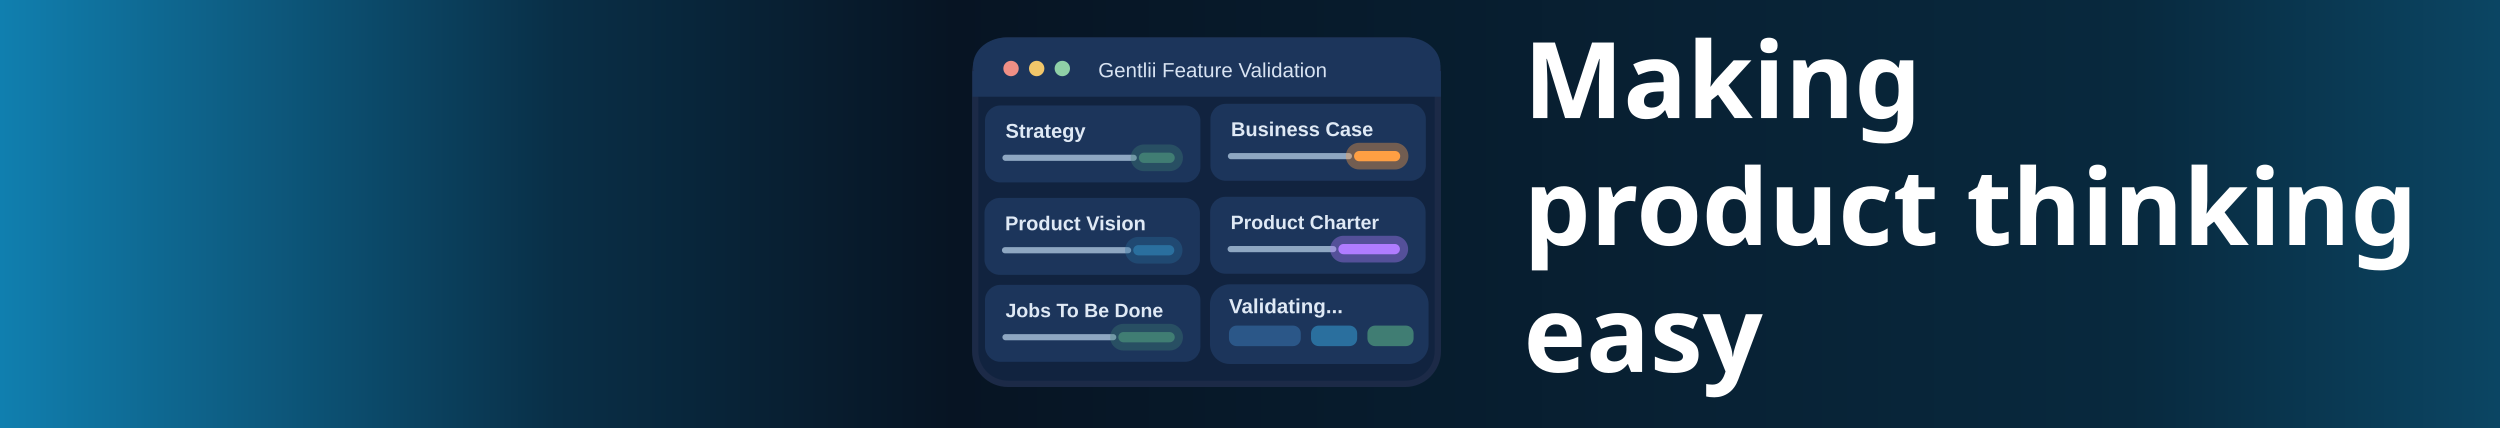
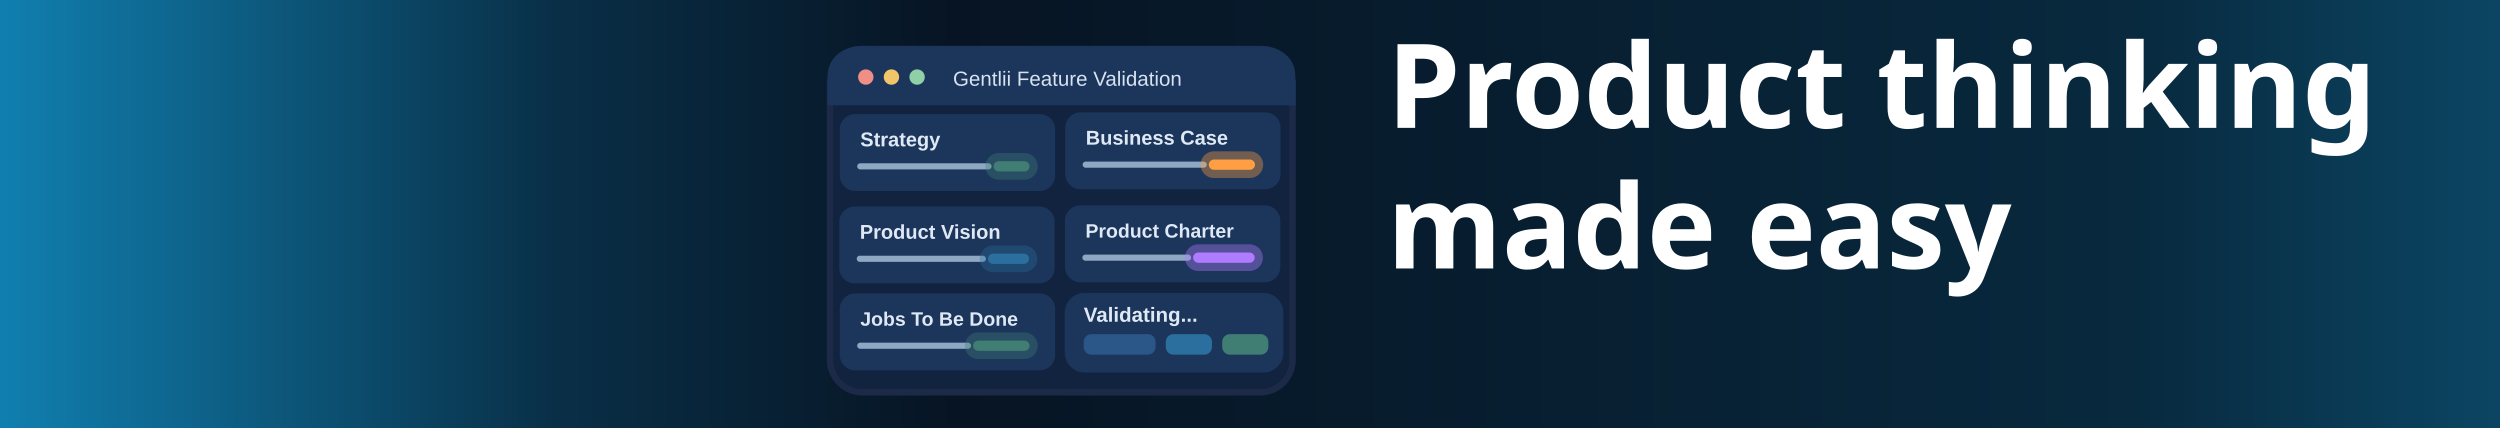
<svg xmlns="http://www.w3.org/2000/svg" xmlns:xlink="http://www.w3.org/1999/xlink" width="4097" height="700" viewBox="0 0 1083.996 185.208" version="1.1" id="svg1">
  <defs id="defs1">
    <rect x="1354" y="-88" width="1050" height="898" id="rect17" />
    <linearGradient id="linearGradient3">
      <stop style="stop-color:#1186b8;stop-opacity:1;" offset="0" id="stop4" />
      <stop style="stop-color:#092f47;stop-opacity:1;" offset="0.228" id="stop17" />
      <stop style="stop-color:#071423;stop-opacity:1;" offset="0.378" id="stop3" />
      <stop style="stop-color:#08293e;stop-opacity:1;" offset="0.823" id="stop7" />
      <stop style="stop-color:#0c4d6d;stop-opacity:1;" offset="1" id="stop6" />
    </linearGradient>
    <rect x="1444.255" y="463.572" width="0.507" height="180.912" id="rect3" />
    <rect x="1722.347" y="468.393" width="4.821" height="79.165" id="rect2" />
    <linearGradient xlink:href="#linearGradient3" id="linearGradient4" x1="-17.796" y1="88.245" x2="1148.998" y2="88.245" gradientUnits="userSpaceOnUse" gradientTransform="matrix(0.9832197,0,0,1,-2.944458,-1.058333)" />
  </defs>
  <g id="layer1">
    <rect style="fill:url(#linearGradient4);stroke:none;stroke-width:14.208;stroke-linejoin:round;stroke-dasharray:none;stroke-opacity:1;paint-order:fill markers stroke" id="rect5" width="1147.215" height="212.821" x="-20.442" y="-19.224" rx="30.825" />
-     <text xml:space="preserve" style="font-size:45.861px;line-height:0.6;font-family:Cantarell;-inkscape-font-specification:Cantarell;writing-mode:lr-tb;direction:ltr;fill:#000000;stroke:none;stroke-width:14.44;stroke-linejoin:round;stroke-dasharray:none;paint-order:fill markers stroke" x="660.639" y="51.206" id="text3">
-       <tspan id="tspan3" style="font-style:normal;font-variant:normal;font-weight:800;font-stretch:normal;font-size:45.861px;line-height:0.6;font-family:Cantarell;-inkscape-font-specification:'Cantarell Ultra-Bold';fill:#ffffff;stroke-width:14.44" x="660.639" y="51.206">Making </tspan>
-       <tspan style="font-style:normal;font-variant:normal;font-weight:800;font-stretch:normal;font-size:45.861px;line-height:0.6;font-family:Cantarell;-inkscape-font-specification:'Cantarell Ultra-Bold';fill:#ffffff;stroke-width:14.44" x="660.639" y="78.722" id="tspan15" />
-       <tspan style="font-style:normal;font-variant:normal;font-weight:800;font-stretch:normal;font-size:45.861px;line-height:0.6;font-family:Cantarell;-inkscape-font-specification:'Cantarell Ultra-Bold';fill:#ffffff;stroke-width:14.44" x="660.639" y="106.239" id="tspan10">product thinking</tspan>
-       <tspan style="font-style:normal;font-variant:normal;font-weight:800;font-stretch:normal;font-size:45.861px;line-height:0.6;font-family:Cantarell;-inkscape-font-specification:'Cantarell Ultra-Bold';fill:#ffffff;stroke-width:14.44" x="660.639" y="133.755" id="tspan16" />
-       <tspan style="font-style:normal;font-variant:normal;font-weight:800;font-stretch:normal;font-size:45.861px;line-height:0.6;font-family:Cantarell;-inkscape-font-specification:'Cantarell Ultra-Bold';fill:#ffffff;stroke-width:14.44" x="660.639" y="161.272" id="tspan14">easy</tspan>
+     <text xml:space="preserve" style="font-size:50.8px;line-height:0.6;font-family:Cantarell;-inkscape-font-specification:Cantarell;writing-mode:lr-tb;direction:ltr;fill:#000000;stroke:none;stroke-width:14.44;stroke-linejoin:round;stroke-dasharray:none;paint-order:fill markers stroke" x="601.372" y="55.439" id="text3">
+       <tspan style="font-style:normal;font-variant:normal;font-weight:800;font-stretch:normal;font-size:50.8px;line-height:0.6;font-family:Cantarell;-inkscape-font-specification:'Cantarell Ultra-Bold';fill:#ffffff;stroke-width:14.44" x="601.372" y="55.439" id="tspan10">Product thinking</tspan>
+       <tspan style="font-style:normal;font-variant:normal;font-weight:800;font-stretch:normal;font-size:50.8px;line-height:0.6;font-family:Cantarell;-inkscape-font-specification:'Cantarell Ultra-Bold';fill:#ffffff;stroke-width:14.44" x="601.372" y="85.919" id="tspan1" />
+       <tspan style="font-style:normal;font-variant:normal;font-weight:800;font-stretch:normal;font-size:50.8px;line-height:0.6;font-family:Cantarell;-inkscape-font-specification:'Cantarell Ultra-Bold';fill:#ffffff;stroke-width:14.44" x="601.372" y="116.399" id="tspan14">made easy</tspan>
    </text>
-     <rect x="422.855" y="17.514" width="200.588" height="148.915" rx="14.159" style="display:inline;fill:#11233f;stroke:#1c2a47;stroke-width:2.748" id="rect30" />
-     <rect x="421.918" y="16.297" width="202.641" height="24.462" rx="14.304" style="display:inline;fill:#1c355b;stroke:none;stroke-width:2.303" id="rect31" />
-     <rect x="421.707" y="30.817" width="203.063" height="11.119" style="display:inline;fill:#1c355b;stroke:none;stroke-width:2.305" id="rect32" />
-     <circle cx="438.382" cy="29.705" r="3.336" style="display:inline;fill:#f08f85;stroke:none;stroke-width:2.224" id="circle32" />
-     <circle cx="449.501" cy="29.705" r="3.336" style="display:inline;fill:#f1c66a;stroke:none;stroke-width:2.224" id="circle33" />
-     <circle cx="460.62" cy="29.705" r="3.336" style="display:inline;fill:#8fd0a7;stroke:none;stroke-width:2.224" id="circle34" />
-     <text x="476.187" y="33.485" style="font-size:8.895px;font-family:Arial;display:inline;fill:#d8e3f2;stroke-width:2.224" id="text34">Gentlii Feature Validation</text>
-     <rect x="524.642" y="123.276" width="94.786" height="34.553" rx="8.617" style="display:inline;fill:#1c355b;stroke:none;stroke-width:1.929" id="rect35" />
-     <text x="532.873" y="135.814" style="font-weight:700;font-size:8.895px;font-family:Arial;display:inline;fill:#dfe9f5;stroke-width:2.224" id="text1">Validating...</text>
-     <rect x="532.873" y="141.179" width="31.133" height="8.895" rx="3.336" style="display:inline;fill:#2b5788;stroke:none;stroke-width:2.224" id="rect41">
+     <rect x="359.884" y="21.218" width="200.588" height="148.915" rx="14.159" style="display:inline;fill:#11233f;stroke:#1c2a47;stroke-width:2.748" id="rect30" />
+     <rect x="358.947" y="20.001" width="202.641" height="24.462" rx="14.304" style="display:inline;fill:#1c355b;stroke:none;stroke-width:2.303" id="rect31" />
+     <rect x="358.736" y="34.521" width="203.063" height="11.119" style="display:inline;fill:#1c355b;stroke:none;stroke-width:2.305" id="rect32" />
+     <circle cx="375.411" cy="33.409" r="3.336" style="display:inline;fill:#f08f85;stroke:none;stroke-width:2.224" id="circle32" />
+     <circle cx="386.53" cy="33.409" r="3.336" style="display:inline;fill:#f1c66a;stroke:none;stroke-width:2.224" id="circle33" />
+     <circle cx="397.649" cy="33.409" r="3.336" style="display:inline;fill:#8fd0a7;stroke:none;stroke-width:2.224" id="circle34" />
+     <text x="413.216" y="37.189" style="font-size:8.895px;font-family:Arial;display:inline;fill:#d8e3f2;stroke-width:2.224" id="text34">Gentlii Feature Validation</text>
+     <rect x="461.671" y="126.981" width="94.786" height="34.553" rx="8.617" style="display:inline;fill:#1c355b;stroke:none;stroke-width:1.929" id="rect35" />
+     <text x="469.903" y="139.518" style="font-weight:700;font-size:8.895px;font-family:Arial;display:inline;fill:#dfe9f5;stroke-width:2.224" id="text1">Validating...</text>
+     <rect x="469.903" y="144.883" width="31.133" height="8.895" rx="3.336" style="display:inline;fill:#2b5788;stroke:none;stroke-width:2.224" id="rect41">
      <animate attributeName="opacity" values="0.45;1;0.45" dur="2.4s" begin="0s" repeatCount="indefinite" />
    </rect>
-     <rect x="568.454" y="141.179" width="20.014" height="8.895" rx="3.336" style="display:inline;fill:#2a6f9e;stroke:none;stroke-width:2.224" id="rect42">
+     <rect x="505.483" y="144.883" width="20.014" height="8.895" rx="3.336" style="display:inline;fill:#2a6f9e;stroke:none;stroke-width:2.224" id="rect42">
      <animate attributeName="opacity" values="0.45;1;0.45" dur="2.4s" begin="0.8s" repeatCount="indefinite" />
    </rect>
-     <rect x="592.915" y="141.179" width="20.014" height="8.895" rx="3.336" style="display:inline;fill:#407d73;stroke:none;stroke-width:2.224" id="rect43">
+     <rect x="529.945" y="144.883" width="20.014" height="8.895" rx="3.336" style="display:inline;fill:#407d73;stroke:none;stroke-width:2.224" id="rect43">
      <animate attributeName="opacity" values="0.45;1;0.45" dur="2.4s" begin="1.6s" repeatCount="indefinite" />
    </rect>
-     <g id="output-strategy" transform="matrix(2.223798,0,0,2.223798,427.0878,45.74296)">
+     <g id="output-strategy" transform="matrix(2.223798,0,0,2.223798,364.117,49.44712)">
      <rect x="0" y="0" width="42" height="15" rx="3" style="fill:#1c355b;stroke:none" id="rect46" />
      <text x="4" y="6.3" style="font-weight:700;font-size:3.9px;font-family:Arial;fill:#dfe9f5" id="text3-9">Strategy</text>
      <line x1="4" y1="10.2" x2="29" y2="10.2" style="stroke:#8ea7c2;stroke-width:1.2;stroke-linecap:round" id="line3" />
      <line x1="31" y1="10.2" x2="36" y2="10.2" style="opacity:0.35;stroke:#407d73;stroke-width:5.2;stroke-linecap:round" id="line46-glow">
        <animate attributeName="opacity" values="0.22;0.42;0.22" dur="2s" repeatCount="indefinite" />
      </line>
      <line x1="31" y1="10.2" x2="36" y2="10.2" style="stroke:#407d73;stroke-width:2;stroke-linecap:round" id="line47" />
    </g>
-     <g id="output-business-case" transform="matrix(2.223798,0,0,2.223798,524.8412,45.01446)">
+     <g id="output-business-case" transform="matrix(2.223798,0,0,2.223798,461.8704,48.71863)">
      <rect x="0" y="0" width="42" height="15" rx="3" style="fill:#1c355b;stroke:none" id="rect48" />
      <text x="4" y="6.3" style="font-weight:700;font-size:3.9px;font-family:Arial;fill:#dfe9f5" id="text4">Business Case</text>
      <line x1="4" y1="10.2" x2="27" y2="10.2" style="stroke:#8ea7c2;stroke-width:1.2;stroke-linecap:round" id="line48" />
      <line x1="29" y1="10.2" x2="36" y2="10.2" style="opacity:0.38;stroke:#ff9f43;stroke-width:5.2;stroke-linecap:round" id="line48-glow">
        <animate attributeName="opacity" values="0.24;0.45;0.24" dur="2s" repeatCount="indefinite" />
      </line>
      <line x1="29" y1="10.2" x2="36" y2="10.2" style="stroke:#ff9f43;stroke-width:2;stroke-linecap:round" id="line49" />
    </g>
-     <g id="output-product-vision" transform="matrix(2.223798,0,0,2.223798,426.8766,85.81976)">
+     <g id="output-product-vision" transform="matrix(2.223798,0,0,2.223798,363.9058,89.52393)">
      <rect x="0" y="0" width="42" height="15" rx="3" style="fill:#1c355b;stroke:none" id="rect4" />
      <text x="4" y="6.3" style="font-weight:700;font-size:3.9px;font-family:Arial;fill:#dfe9f5" id="text5">Product Vision</text>
      <line x1="4" y1="10.2" x2="28" y2="10.2" style="stroke:#8ea7c2;stroke-width:1.2;stroke-linecap:round" id="line50" />
      <line x1="30" y1="10.2" x2="36" y2="10.2" style="opacity:0.34;stroke:#2a6f9e;stroke-width:5.2;stroke-linecap:round" id="line50-glow">
        <animate attributeName="opacity" values="0.2;0.4;0.2" dur="2s" repeatCount="indefinite" />
      </line>
      <line x1="30" y1="10.2" x2="36" y2="10.2" style="stroke:#2a6f9e;stroke-width:2;stroke-linecap:round" id="line51" />
    </g>
-     <g id="output-jtbd" transform="matrix(2.223798,0,0,2.223798,427.0878,123.517)">
+     <g id="output-jtbd" transform="matrix(2.223798,0,0,2.223798,364.117,127.2212)">
      <rect x="0" y="0" width="42" height="15" rx="3" style="fill:#1c355b;stroke:none" id="rect5-3" />
      <text x="4" y="6.3" style="font-weight:700;font-size:3.8px;font-family:Arial;fill:#dfe9f5" id="text6">Jobs To Be Done</text>
      <line x1="4" y1="10.2" x2="25" y2="10.2" style="stroke:#8ea7c2;stroke-width:1.2;stroke-linecap:round" id="line52" />
      <line x1="27" y1="10.2" x2="36" y2="10.2" style="opacity:0.35;stroke:#407d73;stroke-width:5.2;stroke-linecap:round" id="line52-glow">
        <animate attributeName="opacity" values="0.22;0.42;0.22" dur="2s" repeatCount="indefinite" />
      </line>
      <line x1="27" y1="10.2" x2="36" y2="10.2" style="stroke:#407d73;stroke-width:2;stroke-linecap:round" id="line53" />
    </g>
-     <g id="output-product-charter" transform="matrix(2.223798,0,0,2.223798,524.7202,85.32842)">
+     <g id="output-product-charter" transform="matrix(2.223798,0,0,2.223798,461.7493,89.03258)">
      <rect x="0" y="0" width="42" height="15" rx="3" style="fill:#1c355b;stroke:none" id="rect6" />
      <text x="4" y="6.3" style="font-weight:700;font-size:3.8px;font-family:Arial;fill:#dfe9f5" id="text7">Product Charter</text>
      <line x1="4" y1="10.2" x2="24" y2="10.2" style="stroke:#8ea7c2;stroke-width:1.2;stroke-linecap:round" id="line54" />
      <line x1="26" y1="10.2" x2="36" y2="10.2" style="opacity:0.38;stroke:#b07cff;stroke-width:5.2;stroke-linecap:round" id="line54-glow">
        <animate attributeName="opacity" values="0.24;0.45;0.24" dur="2s" repeatCount="indefinite" />
      </line>
      <line x1="26" y1="10.2" x2="36" y2="10.2" style="stroke:#b07cff;stroke-width:2;stroke-linecap:round" id="line55" />
    </g>
-     <text xml:space="preserve" transform="scale(0.2645833)" id="text17" style="font-style:normal;font-variant:normal;font-weight:800;font-stretch:normal;font-size:173.333px;line-height:0.6;font-family:Cantarell;-inkscape-font-specification:'Cantarell Ultra-Bold';writing-mode:lr-tb;direction:ltr;white-space:pre;shape-inside:url(#rect17);fill:#ffffff;stroke:none;stroke-width:54.576;stroke-linejoin:round;stroke-dasharray:none;paint-order:fill markers stroke" />
+     <text xml:space="preserve" transform="scale(0.2645833)" id="text17" style="font-style:normal;font-variant:normal;font-weight:800;font-stretch:normal;font-size:173.333px;line-height:0.6;font-family:Cantarell;-inkscape-font-specification:'Cantarell Ultra-Bold';writing-mode:lr-tb;direction:ltr;white-space:pre;shape-inside:url(#rect17);display:inline;fill:#ffffff;stroke:none;stroke-width:54.576;stroke-linejoin:round;stroke-dasharray:none;paint-order:fill markers stroke" />
  </g>
</svg>
